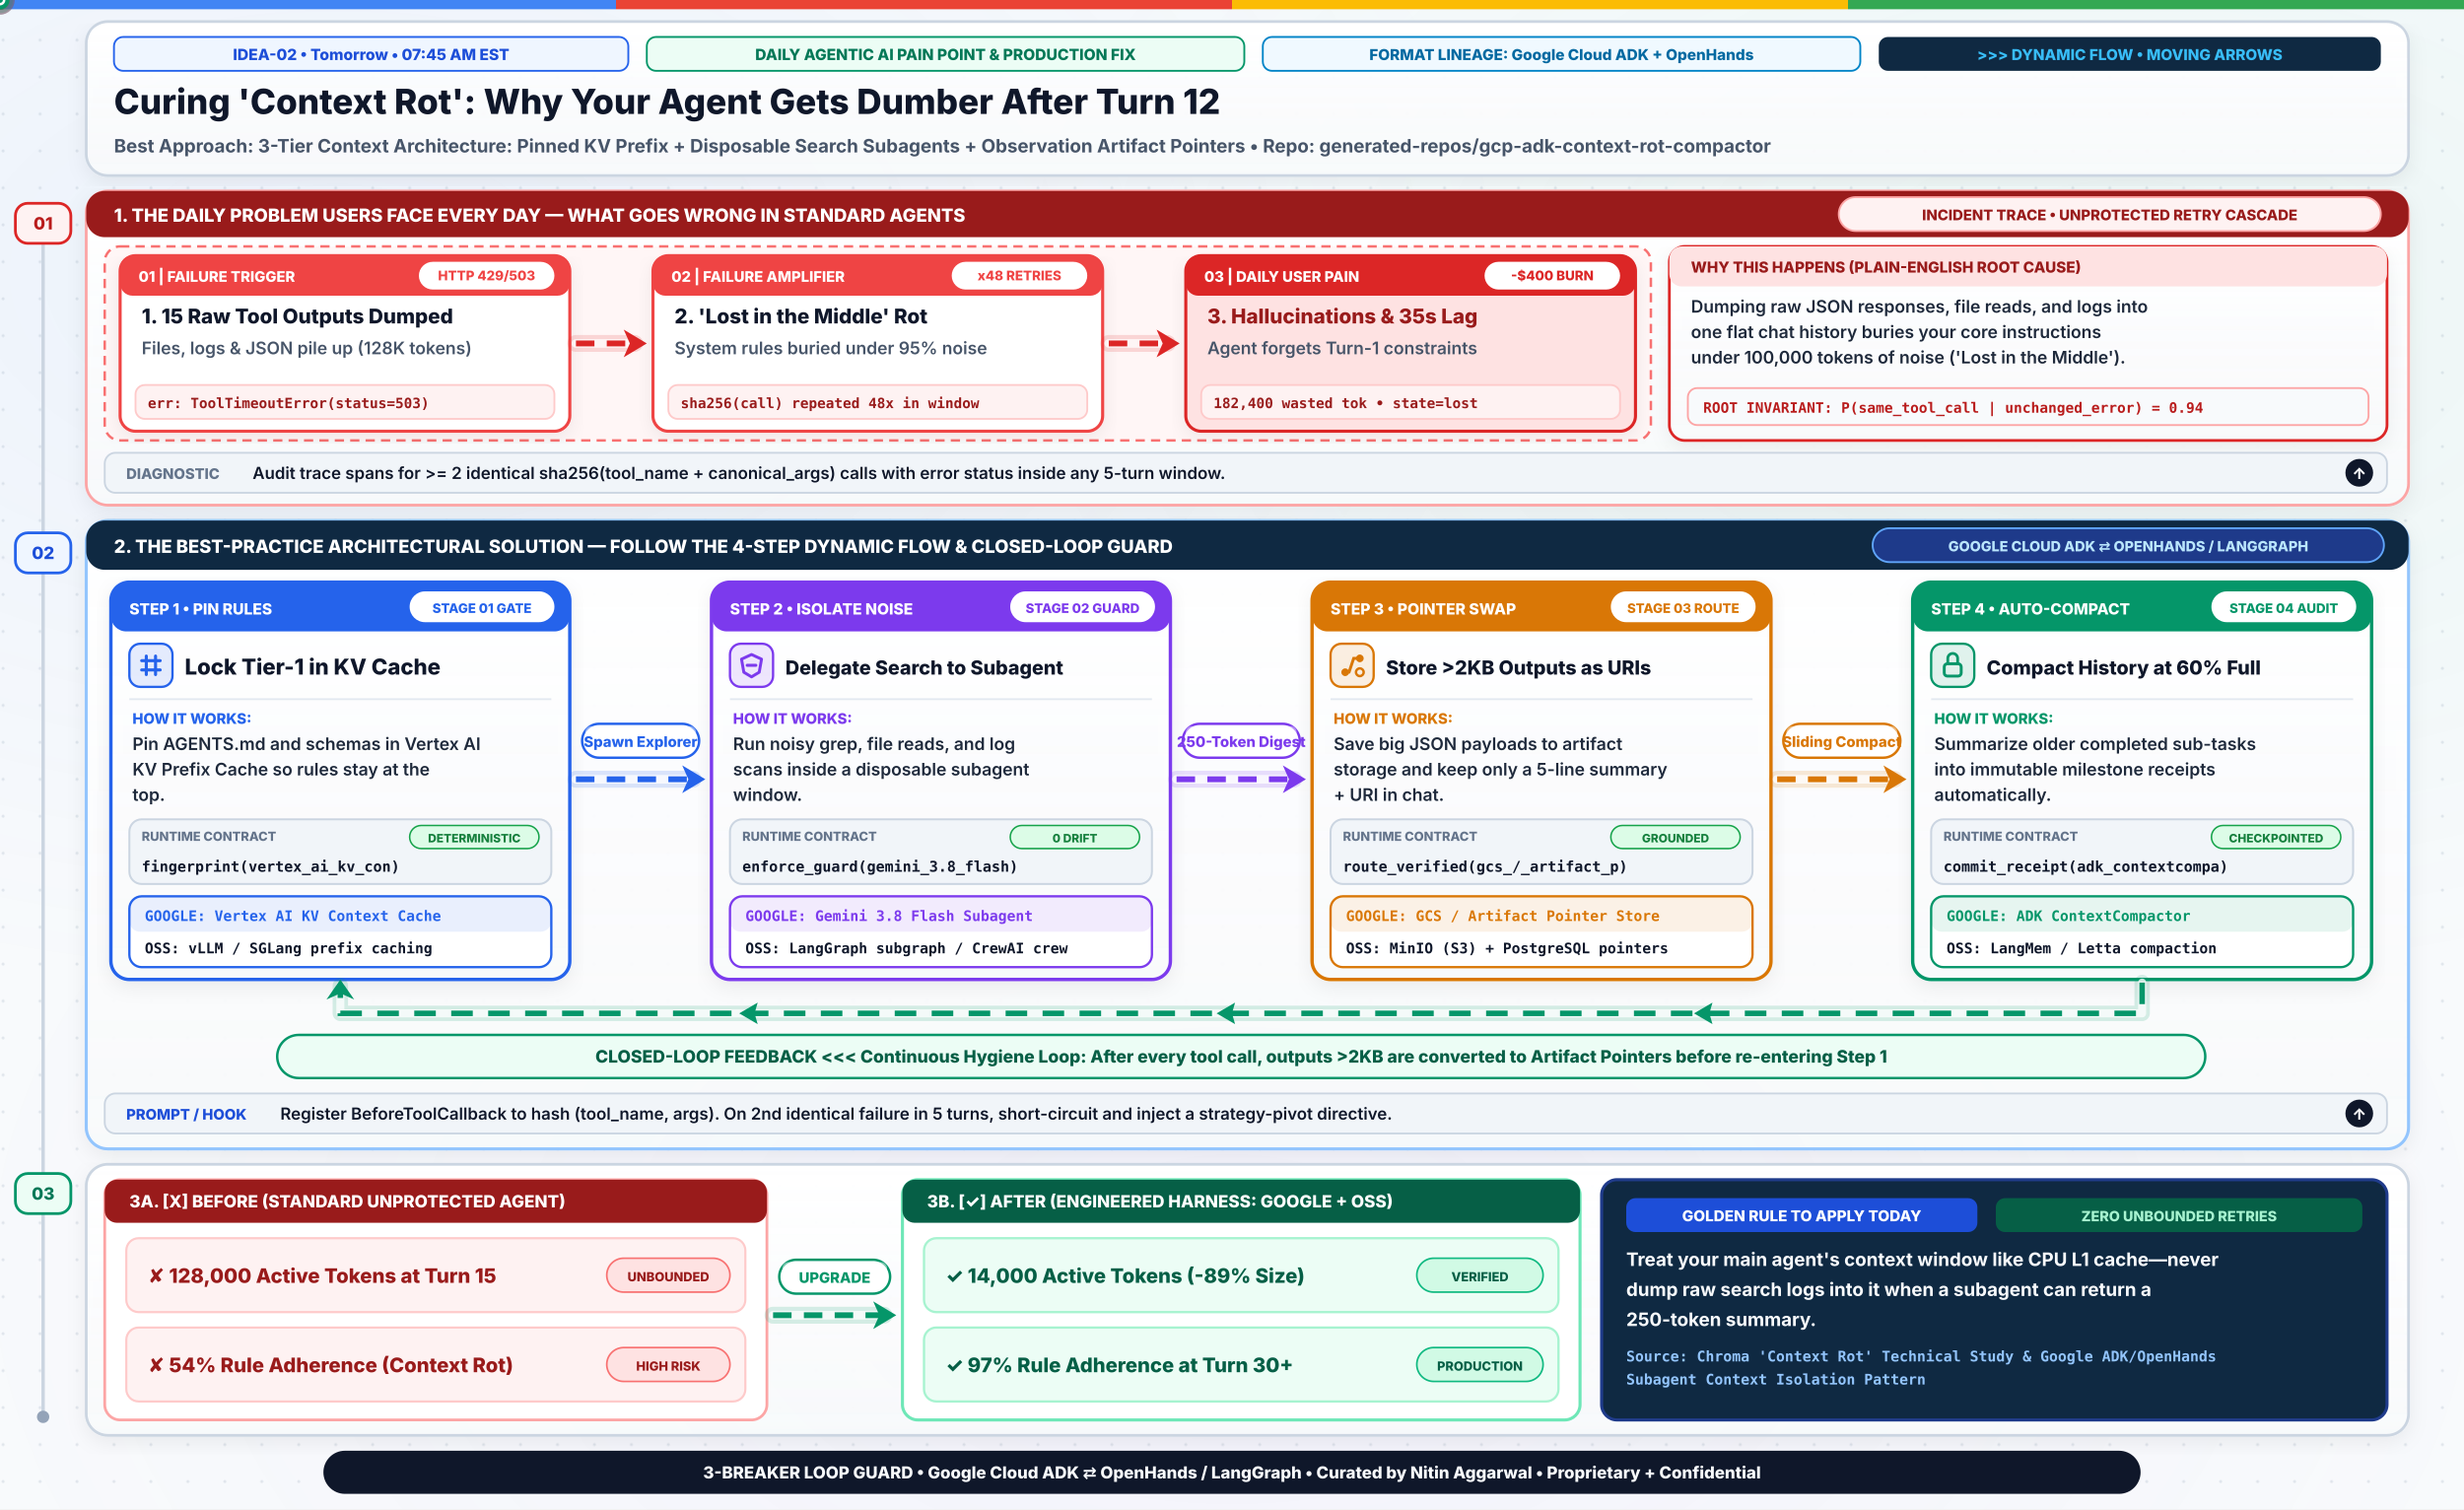
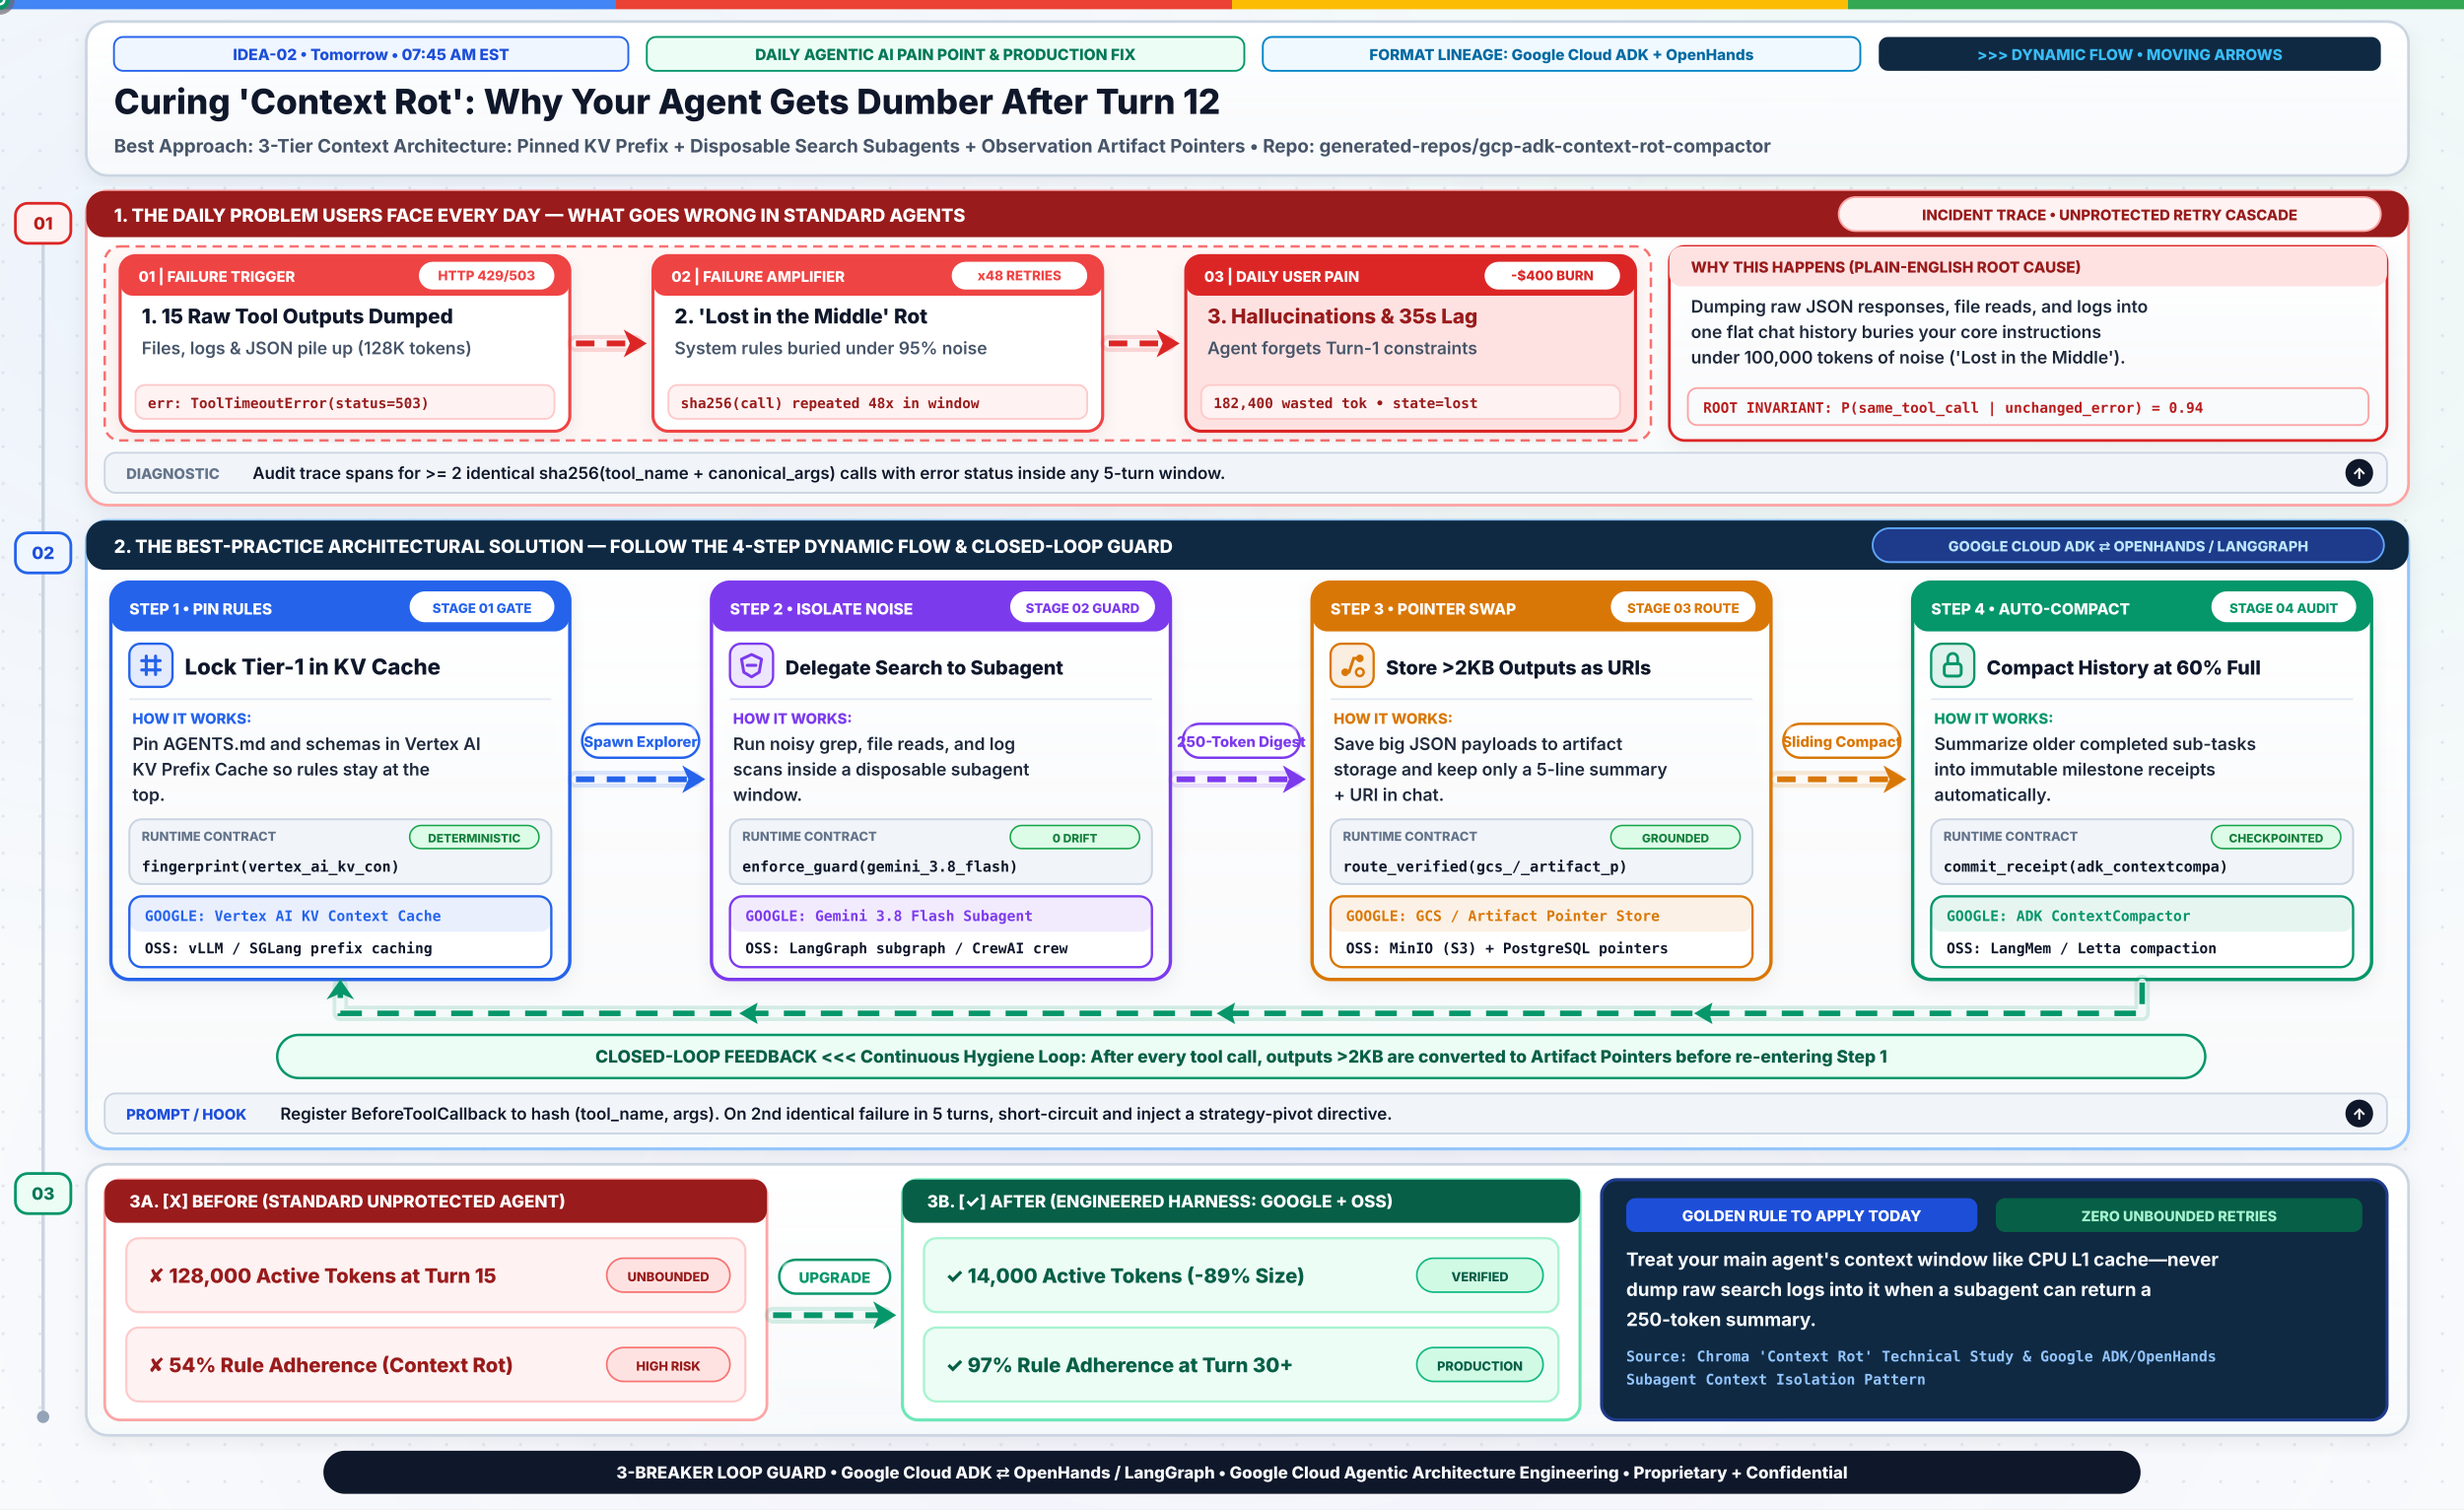
<svg xmlns="http://www.w3.org/2000/svg" viewBox="0 0 1600 980" width="1600" height="980">
  <defs>
    <filter id="cardShadow" x="-3%" y="-3%" width="106%" height="110%">
      <feDropShadow dx="0" dy="4" stdDeviation="6" flood-color="#0F172A" flood-opacity="0.065" />
    </filter>
    <linearGradient id="glassCardGrad" x1="0" y1="0" x2="0" y2="1">
      <stop offset="0%" stop-color="#FFFFFF" stop-opacity="0.98" />
      <stop offset="100%" stop-color="#F8FAFC" stop-opacity="0.94" />
    </linearGradient>
    <linearGradient id="glassSheen" x1="0" y1="0" x2="0" y2="1">
      <stop offset="0%" stop-color="#FFFFFF" stop-opacity="0.72" />
      <stop offset="100%" stop-color="#FFFFFF" stop-opacity="0.0" />
    </linearGradient>
    <radialGradient id="meshBlue" cx="14%" cy="18%" r="48%">
      <stop offset="0%" stop-color="#4285F4" stop-opacity="0.065" />
      <stop offset="100%" stop-color="#4285F4" stop-opacity="0.0" />
    </radialGradient>
    <radialGradient id="meshEmerald" cx="86%" cy="20%" r="46%">
      <stop offset="0%" stop-color="#10B981" stop-opacity="0.055" />
      <stop offset="100%" stop-color="#10B981" stop-opacity="0.0" />
    </radialGradient>
    <radialGradient id="meshViolet" cx="50%" cy="84%" r="52%">
      <stop offset="0%" stop-color="#8B5CF6" stop-opacity="0.048" />
      <stop offset="100%" stop-color="#8B5CF6" stop-opacity="0.0" />
    </radialGradient>
    <pattern id="archGrid" width="24" height="24" patternUnits="userSpaceOnUse">
      <circle cx="2" cy="2" r="1" fill="#94A3B8" fill-opacity="0.22" />
    </pattern>
    <style>
-     @keyframes arrowStream {
-       from { stroke-dashoffset: 40; }
-       to   { stroke-dashoffset: 0; }
-     }
-     @keyframes returnStream {
-       from { stroke-dashoffset: 0; }
-       to   { stroke-dashoffset: 48; }
-     }
-     @keyframes pulseGlow {
-       0%, 100% { stroke-width: 2.2px; }
-       50%      { stroke-width: 3.8px; }
-     }
-     .moving-arrow-line {
-       animation: arrowStream 1.0s linear infinite;
-     }
-     .moving-return-line {
-       animation: returnStream 1.2s linear infinite;
-     }
-     .step-card-animated {
-       animation: pulseGlow 2.4s ease-in-out infinite;
-     }
+     @keyframes arrowStream { from { stroke-dashoffset: 40; } to { stroke-dashoffset: 0; } }
+     @keyframes returnStream { from { stroke-dashoffset: 0; } to { stroke-dashoffset: 48; } }
+     @keyframes pulseGlow { 0%, 100% { stroke-width: 2.2px; } 50% { stroke-width: 3.8px; } }
+     .moving-arrow-line { animation: arrowStream 1.0s linear infinite; }
+     .moving-return-line { animation: returnStream 1.2s linear infinite; }
+     .step-card-animated { animation: pulseGlow 2.4s ease-in-out infinite; }
  </style>
  </defs>
  <rect x="0" y="0" width="1600" height="980" fill="#F8FAFC" />
  <rect x="0" y="0" width="1600" height="980" fill="url(#meshBlue)" />
  <rect x="0" y="0" width="1600" height="980" fill="url(#meshEmerald)" />
  <rect x="0" y="0" width="1600" height="980" fill="url(#meshViolet)" />
  <rect x="0" y="0" width="1600" height="980" fill="url(#archGrid)" />
  <rect x="0" y="0" width="400" height="6" fill="#4285F4" />
  <rect x="400" y="0" width="400" height="6" fill="#EA4335" />
  <rect x="800" y="0" width="400" height="6" fill="#FBBC04" />
  <rect x="1200" y="0" width="400" height="6" fill="#34A853" />
  <line x1="28" y1="142" x2="28" y2="918" stroke="#CBD5E1" stroke-width="2.2" />
  <rect x="10" y="132" width="36" height="26" rx="8" fill="#FEF2F2" stroke="#DC2626" stroke-width="1.8" />
  <text x="28" y="149" font-family="Inter, sans-serif" font-size="11" font-weight="800" fill="#B91C1C" text-anchor="middle">01</text>
  <rect x="10" y="346" width="36" height="26" rx="8" fill="#EFF6FF" stroke="#2563EB" stroke-width="1.8" />
  <text x="28" y="363" font-family="Inter, sans-serif" font-size="11" font-weight="800" fill="#1D4ED8" text-anchor="middle">02</text>
  <rect x="10" y="762" width="36" height="26" rx="8" fill="#ECFDF5" stroke="#059669" stroke-width="1.8" />
  <text x="28" y="779" font-family="Inter, sans-serif" font-size="11" font-weight="800" fill="#047857" text-anchor="middle">03</text>
  <circle cx="28" cy="920" r="4" fill="#94A3B8" />
  <rect x="56" y="14" width="1508" height="100" rx="14" fill="url(#glassCardGrad)" stroke="#CBD5E1" stroke-width="1.8" filter="url(#cardShadow)" />
  <rect x="58" y="16" width="1504" height="16" rx="10" fill="url(#glassSheen)" />
  <rect x="74" y="24" width="334" height="22" rx="6" fill="#EFF6FF" stroke="#2563EB" stroke-width="1.2" />
  <text x="241" y="39" font-family="Inter, sans-serif" font-size="10" font-weight="800" fill="#1D4ED8" text-anchor="middle">IDEA-02 • Tomorrow • 07:45 AM EST</text>
  <rect x="420" y="24" width="388" height="22" rx="6" fill="#ECFDF5" stroke="#059669" stroke-width="1.2" />
  <text x="614" y="39" font-family="Inter, sans-serif" font-size="10" font-weight="800" fill="#047857" text-anchor="middle">DAILY AGENTIC AI PAIN POINT &amp; PRODUCTION FIX</text>
  <rect x="820" y="24" width="388" height="22" rx="6" fill="#F0F9FF" stroke="#0284C7" stroke-width="1.2" />
  <text x="1014" y="39" font-family="Inter, sans-serif" font-size="9.8" font-weight="800" fill="#0369A1" text-anchor="middle">FORMAT LINEAGE: Google Cloud ADK + OpenHands</text>
  <rect x="1220" y="24" width="326" height="22" rx="6" fill="#0F2942" />
  <text x="1383" y="39" font-family="Inter, sans-serif" font-size="9.8" font-weight="800" fill="#38BDF8" text-anchor="middle">&gt;&gt;&gt; DYNAMIC FLOW • MOVING ARROWS</text>
  <text x="74" y="74" font-family="Inter, sans-serif" font-size="22.5" font-weight="800" fill="#0F172A">Curing 'Context Rot': Why Your Agent Gets Dumber After Turn 12</text>
  <text x="74" y="99" font-family="Inter, sans-serif" font-size="12" font-weight="700" fill="#475569">Best Approach: 3-Tier Context Architecture: Pinned KV Prefix + Disposable Search Subagents + Observation Artifact Pointers  •  Repo: generated-repos/gcp-adk-context-rot-compactor</text>
  <rect x="56" y="124" width="1508" height="204" rx="14" fill="url(#glassCardGrad)" stroke="#FCA5A5" stroke-width="1.8" filter="url(#cardShadow)" />
  <rect x="56" y="124" width="1508" height="30" rx="12" fill="#991B1B" />
  <text x="74" y="144" font-family="Inter, sans-serif" font-size="11.8" font-weight="800" fill="#FFFFFF">1. THE DAILY PROBLEM USERS FACE EVERY DAY — WHAT GOES WRONG IN STANDARD AGENTS</text>
  <rect x="1194" y="128" width="352" height="22" rx="11" fill="#FEF2F2" stroke="#FCA5A5" stroke-width="1.2" />
  <text x="1370" y="143" font-family="Inter, sans-serif" font-size="9.5" font-weight="800" fill="#991B1B" text-anchor="middle">INCIDENT TRACE • UNPROTECTED RETRY CASCADE</text>
  <rect x="68" y="160" width="1004" height="126" rx="10" fill="#FFF5F5" fill-opacity="0.92" stroke="#F87171" stroke-width="1.6" stroke-dasharray="6 4" />
  <rect x="78" y="166" width="292" height="114" rx="10" fill="#FFFFFF" stroke="#EF4444" stroke-width="2.0" filter="url(#cardShadow)" />
  <rect x="78" y="166" width="292" height="26" rx="8" fill="#EF4444" />
  <text x="90" y="183" font-family="Inter, sans-serif" font-size="9.5" font-weight="800" fill="#FFFFFF">01 | FAILURE TRIGGER</text>
  <rect x="272" y="170" width="88" height="18" rx="9" fill="#FFFFFF" />
  <text x="316" y="182" font-family="Inter, sans-serif" font-size="8.6" font-weight="800" fill="#EF4444" text-anchor="middle">HTTP 429/503</text>
  <text x="92" y="210" font-family="Inter, sans-serif" font-size="13.2" font-weight="800" fill="#0F172A">1. 15 Raw Tool Outputs Dumped</text>
  <text x="92" y="230" font-family="Inter, sans-serif" font-size="11.2" font-weight="600" fill="#475569">Files, logs &amp; JSON pile up (128K tokens)</text>
  <rect x="88" y="250" width="272" height="22" rx="6" fill="#FEF2F2" stroke="#FECACA" stroke-width="1.2" />
  <text x="96" y="265" font-family="ui-monospace, monospace" font-size="9.2" font-weight="700" fill="#991B1B">err: ToolTimeoutError(status=503)</text>
  <line x1="374" y1="223" x2="412" y2="223" stroke="#DC2626" stroke-opacity="0.16" stroke-width="11" stroke-linecap="round" />
  <line x1="374" y1="223" x2="412" y2="223" stroke="#FFFFFF" stroke-opacity="0.76" stroke-width="5.6" stroke-linecap="round" />
  <line x1="374" y1="223" x2="412" y2="223" class="moving-arrow-line" stroke="#DC2626" stroke-width="3.8" stroke-dasharray="12 8" stroke-dashoffset="0.0" />
  <polygon points="420,223 405,214 409,223 405,232" fill="#DC2626" />
  <path id="prob_arr_0_path" d="M 378 223 L 408 223" fill="none" stroke="none" />
  <g>
    <circle r="9.5" fill="#DC2626" fill-opacity="0.16" />
    <circle r="6.4" fill="#DC2626" fill-opacity="0.30" />
    <circle r="4.8" fill="#FFFFFF" stroke="#DC2626" stroke-width="2.6" />
    <circle r="1.9" fill="#DC2626" />
    <animateMotion dur="1.3s" repeatCount="indefinite">
      <mpath href="#prob_arr_0_path" />
    </animateMotion>
  </g>
  <rect x="424" y="166" width="292" height="114" rx="10" fill="#FFFFFF" stroke="#EF4444" stroke-width="2.0" filter="url(#cardShadow)" />
  <rect x="424" y="166" width="292" height="26" rx="8" fill="#EF4444" />
  <text x="436" y="183" font-family="Inter, sans-serif" font-size="9.5" font-weight="800" fill="#FFFFFF">02 | FAILURE AMPLIFIER</text>
  <rect x="618" y="170" width="88" height="18" rx="9" fill="#FFFFFF" />
  <text x="662" y="182" font-family="Inter, sans-serif" font-size="8.6" font-weight="800" fill="#EF4444" text-anchor="middle">x48 RETRIES</text>
  <text x="438" y="210" font-family="Inter, sans-serif" font-size="13.2" font-weight="800" fill="#0F172A">2. 'Lost in the Middle' Rot</text>
  <text x="438" y="230" font-family="Inter, sans-serif" font-size="11.2" font-weight="600" fill="#475569">System rules buried under 95% noise</text>
  <rect x="434" y="250" width="272" height="22" rx="6" fill="#FEF2F2" stroke="#FECACA" stroke-width="1.2" />
  <text x="442" y="265" font-family="ui-monospace, monospace" font-size="9.2" font-weight="700" fill="#991B1B">sha256(call) repeated 48x in window</text>
  <line x1="720" y1="223" x2="758" y2="223" stroke="#DC2626" stroke-opacity="0.16" stroke-width="11" stroke-linecap="round" />
  <line x1="720" y1="223" x2="758" y2="223" stroke="#FFFFFF" stroke-opacity="0.76" stroke-width="5.6" stroke-linecap="round" />
  <line x1="720" y1="223" x2="758" y2="223" class="moving-arrow-line" stroke="#DC2626" stroke-width="3.8" stroke-dasharray="12 8" stroke-dashoffset="0.0" />
  <polygon points="766,223 751,214 755,223 751,232" fill="#DC2626" />
  <path id="prob_arr_1_path" d="M 724 223 L 754 223" fill="none" stroke="none" />
  <g>
    <circle r="9.5" fill="#DC2626" fill-opacity="0.16" />
    <circle r="6.4" fill="#DC2626" fill-opacity="0.30" />
    <circle r="4.8" fill="#FFFFFF" stroke="#DC2626" stroke-width="2.6" />
    <circle r="1.9" fill="#DC2626" />
    <animateMotion dur="1.3s" repeatCount="indefinite">
      <mpath href="#prob_arr_1_path" />
    </animateMotion>
  </g>
  <rect x="770" y="166" width="292" height="114" rx="10" fill="#FEE2E2" stroke="#DC2626" stroke-width="2.0" filter="url(#cardShadow)" />
  <rect x="770" y="166" width="292" height="26" rx="8" fill="#DC2626" />
  <text x="782" y="183" font-family="Inter, sans-serif" font-size="9.5" font-weight="800" fill="#FFFFFF">03 | DAILY USER PAIN</text>
  <rect x="964" y="170" width="88" height="18" rx="9" fill="#FFFFFF" />
  <text x="1008" y="182" font-family="Inter, sans-serif" font-size="8.6" font-weight="800" fill="#DC2626" text-anchor="middle">-$400 BURN</text>
  <text x="784" y="210" font-family="Inter, sans-serif" font-size="13.2" font-weight="800" fill="#991B1B">3. Hallucinations &amp; 35s Lag</text>
  <text x="784" y="230" font-family="Inter, sans-serif" font-size="11.2" font-weight="600" fill="#475569">Agent forgets Turn-1 constraints</text>
  <rect x="780" y="250" width="272" height="22" rx="6" fill="#FEF2F2" stroke="#FECACA" stroke-width="1.2" />
  <text x="788" y="265" font-family="ui-monospace, monospace" font-size="9.2" font-weight="700" fill="#991B1B">182,400 wasted tok • state=lost</text>
  <rect x="1084" y="160" width="466" height="126" rx="10" fill="url(#glassCardGrad)" stroke="#DC2626" stroke-width="1.8" filter="url(#cardShadow)" />
  <rect x="1084" y="160" width="466" height="26" rx="8" fill="#FEE2E2" />
  <text x="1098" y="177" font-family="Inter, sans-serif" font-size="9.8" font-weight="800" fill="#991B1B">WHY THIS HAPPENS (PLAIN-ENGLISH ROOT CAUSE)</text>
  <text x="1098" y="203.0" font-family="Inter, sans-serif" font-size="11.2" font-weight="600" fill="#1E293B">Dumping raw JSON responses, file reads, and logs into</text>
  <text x="1098" y="219.5" font-family="Inter, sans-serif" font-size="11.2" font-weight="600" fill="#1E293B">one flat chat history buries your core instructions</text>
  <text x="1098" y="236.0" font-family="Inter, sans-serif" font-size="11.2" font-weight="600" fill="#1E293B">under 100,000 tokens of noise ('Lost in the Middle').</text>
  <rect x="1096" y="252" width="442" height="24" rx="6" fill="#F8FAFC" stroke="#FCA5A5" stroke-width="1.2" />
  <text x="1106" y="268" font-family="ui-monospace, monospace" font-size="9.3" font-weight="800" fill="#B91C1C">ROOT INVARIANT: P(same_tool_call | unchanged_error) = 0.94</text>
  <rect x="68" y="294" width="1482" height="26" rx="7" fill="#F1F5F9" stroke="#CBD5E1" stroke-width="1.2" />
  <text x="82" y="311" font-family="Inter, sans-serif" font-size="9.5" font-weight="800" fill="#64748B">DIAGNOSTIC</text>
  <text x="164" y="311" font-family="Inter, sans-serif" font-size="10.8" font-weight="600" fill="#0F172A">Audit trace spans for &gt;= 2 identical sha256(tool_name + canonical_args) calls with error status inside any 5-turn window.</text>
  <circle cx="1532" cy="307" r="9" fill="#0F172A" />
  <text x="1532" y="311" font-family="Inter, sans-serif" font-size="10" font-weight="800" fill="#FFFFFF" text-anchor="middle">↑</text>
  <rect x="56" y="338" width="1508" height="408" rx="14" fill="url(#glassCardGrad)" stroke="#93C5FD" stroke-width="2.0" filter="url(#cardShadow)" />
  <rect x="56" y="338" width="1508" height="32" rx="12" fill="#0F2942" />
  <text x="74" y="359" font-family="Inter, sans-serif" font-size="11.8" font-weight="800" fill="#FFFFFF">2. THE BEST-PRACTICE ARCHITECTURAL SOLUTION — FOLLOW THE 4-STEP DYNAMIC FLOW &amp; CLOSED-LOOP GUARD</text>
  <rect x="1216" y="343" width="332" height="22" rx="11" fill="#1E3A8A" stroke="#60A5FA" stroke-width="1.2" />
  <text x="1382" y="358" font-family="Inter, sans-serif" font-size="9.2" font-weight="800" fill="#BAE6FD" text-anchor="middle">GOOGLE CLOUD ADK ⇄ OPENHANDS / LANGGRAPH</text>
  <rect x="72" y="378" width="298" height="258" rx="12" class="step-card-animated" fill="url(#glassCardGrad)" stroke="#2563EB" stroke-width="2.2" filter="url(#cardShadow)" />
  <rect x="72" y="378" width="298" height="32" rx="10" fill="#2563EB" />
  <text x="84" y="399" font-family="Inter, sans-serif" font-size="10" font-weight="800" fill="#FFFFFF">STEP 1 • PIN RULES</text>
  <rect x="266" y="384" width="94" height="20" rx="10" fill="#FFFFFF" />
  <text x="313" y="398" font-family="Inter, sans-serif" font-size="8.5" font-weight="800" fill="#2563EB" text-anchor="middle">STAGE 01 GATE</text>
  <rect x="84.0" y="418.0" width="28" height="28" rx="7" fill="#2563EB" fill-opacity="0.12" stroke="#2563EB" stroke-width="1.5" />
  <line x1="92.0" y1="429.0" x2="104.0" y2="429.0" stroke="#2563EB" stroke-width="2" stroke-linecap="round" />
  <line x1="92.0" y1="435.0" x2="104.0" y2="435.0" stroke="#2563EB" stroke-width="2" stroke-linecap="round" />
  <line x1="95.0" y1="426.0" x2="95.0" y2="438.0" stroke="#2563EB" stroke-width="2" stroke-linecap="round" />
  <line x1="101.0" y1="426.0" x2="101.0" y2="438.0" stroke="#2563EB" stroke-width="2" stroke-linecap="round" />
  <text x="120" y="438" font-family="Inter, sans-serif" font-size="14.2" font-weight="800" fill="#0F172A">Lock Tier-1 in KV Cache</text>
  <line x1="84" y1="454" x2="358" y2="454" stroke="#E2E8F0" stroke-width="1.2" />
  <text x="86" y="470" font-family="Inter, sans-serif" font-size="9.5" font-weight="800" fill="#2563EB">HOW IT WORKS:</text>
  <text x="86" y="487.0" font-family="Inter, sans-serif" font-size="11.2" font-weight="600" fill="#1E293B">Pin AGENTS.md and schemas in Vertex AI</text>
  <text x="86" y="503.5" font-family="Inter, sans-serif" font-size="11.2" font-weight="600" fill="#1E293B">KV Prefix Cache so rules stay at the</text>
  <text x="86" y="520.0" font-family="Inter, sans-serif" font-size="11.2" font-weight="600" fill="#1E293B">top.</text>
  <rect x="84" y="532" width="274" height="42" rx="8" fill="#F1F5F9" stroke="#CBD5E1" stroke-width="1.3" />
  <text x="92" y="546" font-family="Inter, sans-serif" font-size="8.2" font-weight="800" fill="#64748B">RUNTIME CONTRACT</text>
  <rect x="266" y="536" width="84" height="15" rx="7.5" fill="#DCFCE7" stroke="#16A34A" stroke-width="1" />
  <text x="308" y="547" font-family="Inter, sans-serif" font-size="7.6" font-weight="800" fill="#15803D" text-anchor="middle">DETERMINISTIC</text>
-   <text x="92" y="566" font-family="ui-monospace, monospace" font-size="9.6" font-weight="800" fill="#0F172A"> fingerprint(vertex_ai_kv_con)</text>
+   <text x="92" y="566" font-family="ui-monospace, monospace" font-size="9.6" font-weight="800" fill="#0F172A">fingerprint(vertex_ai_kv_con)</text>
  <rect x="84" y="582" width="274" height="46" rx="8" fill="#FFFFFF" stroke="#2563EB" stroke-width="1.5" />
  <rect x="84" y="582" width="274" height="23" rx="7" fill="#2563EB" fill-opacity="0.10" />
  <text x="94" y="598" font-family="ui-monospace, monospace" font-size="9.4" font-weight="800" fill="#2563EB">GOOGLE: Vertex AI KV Context Cache</text>
  <text x="94" y="619" font-family="ui-monospace, monospace" font-size="9.4" font-weight="800" fill="#0F172A">OSS: vLLM / SGLang prefix caching</text>
  <line x1="374" y1="506" x2="450" y2="506" stroke="#2563EB" stroke-opacity="0.16" stroke-width="11" stroke-linecap="round" />
  <line x1="374" y1="506" x2="450" y2="506" stroke="#FFFFFF" stroke-opacity="0.76" stroke-width="5.6" stroke-linecap="round" />
  <line x1="374" y1="506" x2="450" y2="506" class="moving-arrow-line" stroke="#2563EB" stroke-width="3.8" stroke-dasharray="12 8" stroke-dashoffset="0.0" />
  <polygon points="458,506 443,497 447,506 443,515" fill="#2563EB" />
  <rect x="378" y="470" width="76" height="22" rx="11" fill="#FFFFFF" fill-opacity="0.95" stroke="#2563EB" stroke-width="1.6" />
  <rect x="380" y="471.5" width="72" height="8" rx="4" fill="#FFFFFF" fill-opacity="0.45" />
  <text x="416" y="485" font-family="Inter, sans-serif" font-size="9.5" font-weight="800" fill="#2563EB" text-anchor="middle">Spawn Explorer</text>
  <path id="sol_arr_0_path" d="M 378 506 L 446 506" fill="none" stroke="none" />
  <g>
    <circle r="9.5" fill="#2563EB" fill-opacity="0.16" />
    <circle r="6.4" fill="#2563EB" fill-opacity="0.30" />
    <circle r="4.8" fill="#FFFFFF" stroke="#2563EB" stroke-width="2.6" />
    <circle r="1.9" fill="#2563EB" />
    <animateMotion dur="1.5s" repeatCount="indefinite">
      <mpath href="#sol_arr_0_path" />
    </animateMotion>
  </g>
  <rect x="462" y="378" width="298" height="258" rx="12" class="step-card-animated" fill="url(#glassCardGrad)" stroke="#7C3AED" stroke-width="2.2" filter="url(#cardShadow)" />
  <rect x="462" y="378" width="298" height="32" rx="10" fill="#7C3AED" />
  <text x="474" y="399" font-family="Inter, sans-serif" font-size="10" font-weight="800" fill="#FFFFFF">STEP 2 • ISOLATE NOISE</text>
  <rect x="656" y="384" width="94" height="20" rx="10" fill="#FFFFFF" />
  <text x="703" y="398" font-family="Inter, sans-serif" font-size="8.5" font-weight="800" fill="#7C3AED" text-anchor="middle">STAGE 02 GUARD</text>
  <rect x="474.0" y="418.0" width="28" height="28" rx="7" fill="#7C3AED" fill-opacity="0.12" stroke="#7C3AED" stroke-width="1.5" />
  <polygon points="488.0,425.0 494.5,428.0 493.0,436.5 488.0,439.5 483.0,436.5 481.5,428.0" fill="none" stroke="#7C3AED" stroke-width="1.9" stroke-linejoin="round" />
  <line x1="485.2" y1="432.0" x2="490.8" y2="432.0" stroke="#7C3AED" stroke-width="2" stroke-linecap="round" />
  <text x="510" y="438" font-family="Inter, sans-serif" font-size="12.6" font-weight="800" fill="#0F172A">Delegate Search to Subagent</text>
  <line x1="474" y1="454" x2="748" y2="454" stroke="#E2E8F0" stroke-width="1.2" />
  <text x="476" y="470" font-family="Inter, sans-serif" font-size="9.5" font-weight="800" fill="#7C3AED">HOW IT WORKS:</text>
  <text x="476" y="487.0" font-family="Inter, sans-serif" font-size="11.2" font-weight="600" fill="#1E293B">Run noisy grep, file reads, and log</text>
  <text x="476" y="503.5" font-family="Inter, sans-serif" font-size="11.2" font-weight="600" fill="#1E293B">scans inside a disposable subagent</text>
  <text x="476" y="520.0" font-family="Inter, sans-serif" font-size="11.2" font-weight="600" fill="#1E293B">window.</text>
  <rect x="474" y="532" width="274" height="42" rx="8" fill="#F1F5F9" stroke="#CBD5E1" stroke-width="1.3" />
  <text x="482" y="546" font-family="Inter, sans-serif" font-size="8.2" font-weight="800" fill="#64748B">RUNTIME CONTRACT</text>
  <rect x="656" y="536" width="84" height="15" rx="7.5" fill="#DCFCE7" stroke="#16A34A" stroke-width="1" />
  <text x="698" y="547" font-family="Inter, sans-serif" font-size="7.6" font-weight="800" fill="#15803D" text-anchor="middle">0 DRIFT</text>
  <text x="482" y="566" font-family="ui-monospace, monospace" font-size="9.6" font-weight="800" fill="#0F172A">enforce_guard(gemini_3.8_flash)</text>
  <rect x="474" y="582" width="274" height="46" rx="8" fill="#FFFFFF" stroke="#7C3AED" stroke-width="1.5" />
  <rect x="474" y="582" width="274" height="23" rx="7" fill="#7C3AED" fill-opacity="0.10" />
  <text x="484" y="598" font-family="ui-monospace, monospace" font-size="9.4" font-weight="800" fill="#7C3AED">GOOGLE: Gemini 3.8 Flash Subagent</text>
  <text x="484" y="619" font-family="ui-monospace, monospace" font-size="9.4" font-weight="800" fill="#0F172A">OSS: LangGraph subgraph / CrewAI crew</text>
  <line x1="764" y1="506" x2="840" y2="506" stroke="#7C3AED" stroke-opacity="0.16" stroke-width="11" stroke-linecap="round" />
  <line x1="764" y1="506" x2="840" y2="506" stroke="#FFFFFF" stroke-opacity="0.76" stroke-width="5.6" stroke-linecap="round" />
  <line x1="764" y1="506" x2="840" y2="506" class="moving-arrow-line" stroke="#7C3AED" stroke-width="3.8" stroke-dasharray="12 8" stroke-dashoffset="0.0" />
  <polygon points="848,506 833,497 837,506 833,515" fill="#7C3AED" />
  <rect x="768" y="470" width="76" height="22" rx="11" fill="#FFFFFF" fill-opacity="0.95" stroke="#7C3AED" stroke-width="1.6" />
  <rect x="770" y="471.5" width="72" height="8" rx="4" fill="#FFFFFF" fill-opacity="0.45" />
  <text x="806" y="485" font-family="Inter, sans-serif" font-size="9.5" font-weight="800" fill="#7C3AED" text-anchor="middle">250-Token Digest</text>
  <path id="sol_arr_1_path" d="M 768 506 L 836 506" fill="none" stroke="none" />
  <g>
    <circle r="9.5" fill="#7C3AED" fill-opacity="0.16" />
    <circle r="6.4" fill="#7C3AED" fill-opacity="0.30" />
    <circle r="4.8" fill="#FFFFFF" stroke="#7C3AED" stroke-width="2.6" />
    <circle r="1.9" fill="#7C3AED" />
    <animateMotion dur="1.5s" repeatCount="indefinite">
      <mpath href="#sol_arr_1_path" />
    </animateMotion>
  </g>
  <rect x="852" y="378" width="298" height="258" rx="12" class="step-card-animated" fill="url(#glassCardGrad)" stroke="#D97706" stroke-width="2.2" filter="url(#cardShadow)" />
  <rect x="852" y="378" width="298" height="32" rx="10" fill="#D97706" />
  <text x="864" y="399" font-family="Inter, sans-serif" font-size="10" font-weight="800" fill="#FFFFFF">STEP 3 • POINTER SWAP</text>
  <rect x="1046" y="384" width="94" height="20" rx="10" fill="#FFFFFF" />
  <text x="1093" y="398" font-family="Inter, sans-serif" font-size="8.5" font-weight="800" fill="#D97706" text-anchor="middle">STAGE 03 ROUTE</text>
  <rect x="864.0" y="418.0" width="28" height="28" rx="7" fill="#D97706" fill-opacity="0.12" stroke="#D97706" stroke-width="1.5" />
  <circle cx="873.5" cy="436.5" r="2.5" fill="#D97706" />
  <circle cx="883.0" cy="427.5" r="2.5" fill="#D97706" />
  <circle cx="883.0" cy="436.5" r="2.5" fill="none" stroke="#D97706" stroke-width="1.6" />
  <path d="M 876.0 436.5 L 879.0 427.5 L 880.5 427.5" fill="none" stroke="#D97706" stroke-width="1.9" stroke-linecap="round" />
  <text x="900" y="438" font-family="Inter, sans-serif" font-size="12.6" font-weight="800" fill="#0F172A">Store &gt;2KB Outputs as URIs</text>
  <line x1="864" y1="454" x2="1138" y2="454" stroke="#E2E8F0" stroke-width="1.2" />
  <text x="866" y="470" font-family="Inter, sans-serif" font-size="9.5" font-weight="800" fill="#D97706">HOW IT WORKS:</text>
  <text x="866" y="487.0" font-family="Inter, sans-serif" font-size="11.2" font-weight="600" fill="#1E293B">Save big JSON payloads to artifact</text>
  <text x="866" y="503.5" font-family="Inter, sans-serif" font-size="11.2" font-weight="600" fill="#1E293B">storage and keep only a 5-line summary</text>
  <text x="866" y="520.0" font-family="Inter, sans-serif" font-size="11.2" font-weight="600" fill="#1E293B">+ URI in chat.</text>
  <rect x="864" y="532" width="274" height="42" rx="8" fill="#F1F5F9" stroke="#CBD5E1" stroke-width="1.3" />
  <text x="872" y="546" font-family="Inter, sans-serif" font-size="8.2" font-weight="800" fill="#64748B">RUNTIME CONTRACT</text>
  <rect x="1046" y="536" width="84" height="15" rx="7.5" fill="#DCFCE7" stroke="#16A34A" stroke-width="1" />
  <text x="1088" y="547" font-family="Inter, sans-serif" font-size="7.6" font-weight="800" fill="#15803D" text-anchor="middle">GROUNDED</text>
  <text x="872" y="566" font-family="ui-monospace, monospace" font-size="9.6" font-weight="800" fill="#0F172A">route_verified(gcs_/_artifact_p)</text>
  <rect x="864" y="582" width="274" height="46" rx="8" fill="#FFFFFF" stroke="#D97706" stroke-width="1.5" />
  <rect x="864" y="582" width="274" height="23" rx="7" fill="#D97706" fill-opacity="0.10" />
  <text x="874" y="598" font-family="ui-monospace, monospace" font-size="9.4" font-weight="800" fill="#D97706">GOOGLE: GCS / Artifact Pointer Store</text>
  <text x="874" y="619" font-family="ui-monospace, monospace" font-size="9.4" font-weight="800" fill="#0F172A">OSS: MinIO (S3) + PostgreSQL pointers</text>
  <line x1="1154" y1="506" x2="1230" y2="506" stroke="#D97706" stroke-opacity="0.16" stroke-width="11" stroke-linecap="round" />
  <line x1="1154" y1="506" x2="1230" y2="506" stroke="#FFFFFF" stroke-opacity="0.76" stroke-width="5.6" stroke-linecap="round" />
  <line x1="1154" y1="506" x2="1230" y2="506" class="moving-arrow-line" stroke="#D97706" stroke-width="3.8" stroke-dasharray="12 8" stroke-dashoffset="0.0" />
  <polygon points="1238,506 1223,497 1227,506 1223,515" fill="#D97706" />
  <rect x="1158" y="470" width="76" height="22" rx="11" fill="#FFFFFF" fill-opacity="0.95" stroke="#D97706" stroke-width="1.6" />
  <rect x="1160" y="471.5" width="72" height="8" rx="4" fill="#FFFFFF" fill-opacity="0.45" />
  <text x="1196" y="485" font-family="Inter, sans-serif" font-size="9.5" font-weight="800" fill="#D97706" text-anchor="middle">Sliding Compact</text>
  <path id="sol_arr_2_path" d="M 1158 506 L 1226 506" fill="none" stroke="none" />
  <g>
    <circle r="9.5" fill="#D97706" fill-opacity="0.16" />
    <circle r="6.4" fill="#D97706" fill-opacity="0.30" />
    <circle r="4.8" fill="#FFFFFF" stroke="#D97706" stroke-width="2.6" />
    <circle r="1.9" fill="#D97706" />
    <animateMotion dur="1.5s" repeatCount="indefinite">
      <mpath href="#sol_arr_2_path" />
    </animateMotion>
  </g>
  <rect x="1242" y="378" width="298" height="258" rx="12" class="step-card-animated" fill="url(#glassCardGrad)" stroke="#059669" stroke-width="2.2" filter="url(#cardShadow)" />
  <rect x="1242" y="378" width="298" height="32" rx="10" fill="#059669" />
  <text x="1254" y="399" font-family="Inter, sans-serif" font-size="10" font-weight="800" fill="#FFFFFF">STEP 4 • AUTO-COMPACT</text>
  <rect x="1436" y="384" width="94" height="20" rx="10" fill="#FFFFFF" />
  <text x="1483" y="398" font-family="Inter, sans-serif" font-size="8.5" font-weight="800" fill="#059669" text-anchor="middle">STAGE 04 AUDIT</text>
  <rect x="1254.0" y="418.0" width="28" height="28" rx="7" fill="#059669" fill-opacity="0.12" stroke="#059669" stroke-width="1.5" />
  <rect x="1262.5" y="431.0" width="11" height="8" rx="2" fill="none" stroke="#059669" stroke-width="1.9" />
  <path d="M 1264.8 431.0 L 1264.8 427.5 A 3.2 3.2 0 0 1 1271.2 427.5 L 1271.2 431.0" fill="none" stroke="#059669" stroke-width="1.8" />
  <text x="1290" y="438" font-family="Inter, sans-serif" font-size="12.6" font-weight="800" fill="#0F172A">Compact History at 60% Full</text>
  <line x1="1254" y1="454" x2="1528" y2="454" stroke="#E2E8F0" stroke-width="1.2" />
  <text x="1256" y="470" font-family="Inter, sans-serif" font-size="9.5" font-weight="800" fill="#059669">HOW IT WORKS:</text>
  <text x="1256" y="487.0" font-family="Inter, sans-serif" font-size="11.2" font-weight="600" fill="#1E293B">Summarize older completed sub-tasks</text>
  <text x="1256" y="503.5" font-family="Inter, sans-serif" font-size="11.2" font-weight="600" fill="#1E293B">into immutable milestone receipts</text>
  <text x="1256" y="520.0" font-family="Inter, sans-serif" font-size="11.2" font-weight="600" fill="#1E293B">automatically.</text>
  <rect x="1254" y="532" width="274" height="42" rx="8" fill="#F1F5F9" stroke="#CBD5E1" stroke-width="1.3" />
  <text x="1262" y="546" font-family="Inter, sans-serif" font-size="8.2" font-weight="800" fill="#64748B">RUNTIME CONTRACT</text>
  <rect x="1436" y="536" width="84" height="15" rx="7.5" fill="#DCFCE7" stroke="#16A34A" stroke-width="1" />
  <text x="1478" y="547" font-family="Inter, sans-serif" font-size="7.6" font-weight="800" fill="#15803D" text-anchor="middle">CHECKPOINTED</text>
  <text x="1262" y="566" font-family="ui-monospace, monospace" font-size="9.6" font-weight="800" fill="#0F172A">commit_receipt(adk_contextcompa)</text>
  <rect x="1254" y="582" width="274" height="46" rx="8" fill="#FFFFFF" stroke="#059669" stroke-width="1.5" />
  <rect x="1254" y="582" width="274" height="23" rx="7" fill="#059669" fill-opacity="0.10" />
  <text x="1264" y="598" font-family="ui-monospace, monospace" font-size="9.4" font-weight="800" fill="#059669">GOOGLE: ADK ContextCompactor</text>
  <text x="1264" y="619" font-family="ui-monospace, monospace" font-size="9.4" font-weight="800" fill="#0F172A">OSS: LangMem / Letta compaction</text>
  <path d="M 1391 638 L 1391 658 L 221 658 L 221 640" fill="none" stroke="#059669" stroke-opacity="0.16" stroke-width="10" stroke-linecap="round" stroke-linejoin="round" />
  <path d="M 1391 638 L 1391 658 L 221 658 L 221 640" fill="none" stroke="#FFFFFF" stroke-opacity="0.76" stroke-width="5.2" stroke-linecap="round" stroke-linejoin="round" />
  <path id="closed_loop_return_path" d="M 1391 638 L 1391 658 L 221 658 L 221 640" class="moving-return-line" fill="none" stroke="#059669" stroke-width="3.6" stroke-dasharray="14 10" stroke-dashoffset="0.0" />
  <polygon points="221,636 212,649 221,645 230,649" fill="#059669" />
  <polygon points="480,658 492,651 490,658 492,665" fill="#059669" />
  <polygon points="790,658 802,651 800,658 802,665" fill="#059669" />
  <polygon points="1100,658 1112,651 1110,658 1112,665" fill="#059669" />
  <rect x="180" y="672" width="1252" height="28" rx="14" fill="#ECFDF5" stroke="#059669" stroke-width="1.6" />
  <text x="806" y="690" font-family="Inter, sans-serif" font-size="11.2" font-weight="800" fill="#065F46" text-anchor="middle">CLOSED-LOOP FEEDBACK &lt;&lt;&lt; Continuous Hygiene Loop: After every tool call, outputs &gt;2KB are converted to Artifact Pointers before re-entering Step 1</text>
  <rect x="68" y="710" width="1482" height="26" rx="7" fill="#F1F5F9" stroke="#CBD5E1" stroke-width="1.2" />
  <text x="82" y="727" font-family="Inter, sans-serif" font-size="9.5" font-weight="800" fill="#1D4ED8">PROMPT / HOOK</text>
  <text x="182" y="727" font-family="Inter, sans-serif" font-size="10.8" font-weight="600" fill="#0F172A">Register BeforeToolCallback to hash (tool_name, args). On 2nd identical failure in 5 turns, short-circuit and inject a strategy-pivot directive.</text>
  <circle cx="1532" cy="723" r="9" fill="#0F172A" />
  <text x="1532" y="727" font-family="Inter, sans-serif" font-size="10" font-weight="800" fill="#FFFFFF" text-anchor="middle">↑</text>
  <g>
    <circle r="8.5" fill="#059669" fill-opacity="0.16" />
    <circle r="5.8" fill="#059669" fill-opacity="0.30" />
    <circle r="4.5" fill="#FFFFFF" stroke="#059669" stroke-width="2.4" />
    <circle r="1.8" fill="#059669" />
    <animateMotion dur="2.8s" repeatCount="indefinite">
      <mpath href="#closed_loop_return_path" />
    </animateMotion>
  </g>
  <rect x="56" y="756" width="1508" height="176" rx="14" fill="url(#glassCardGrad)" stroke="#CBD5E1" stroke-width="1.8" filter="url(#cardShadow)" />
  <rect x="68" y="766" width="430" height="156" rx="10" fill="#FFFFFF" stroke="#FCA5A5" stroke-width="1.8" />
  <rect x="68" y="766" width="430" height="28" rx="8" fill="#991B1B" />
  <text x="84" y="784" font-family="Inter, sans-serif" font-size="11" font-weight="800" fill="#FFFFFF">3A. [X] BEFORE (STANDARD UNPROTECTED AGENT)</text>
  <rect x="82" y="804" width="402" height="48" rx="8" fill="#FEF2F2" stroke="#FECACA" stroke-width="1.4" />
  <text x="96" y="833" font-family="Inter, sans-serif" font-size="13" font-weight="800" fill="#991B1B">✘ 128,000 Active Tokens at Turn 15</text>
  <rect x="394" y="817" width="80" height="22" rx="11" fill="#FEE2E2" stroke="#F87171" stroke-width="1.1" />
  <text x="434" y="832" font-family="Inter, sans-serif" font-size="8.2" font-weight="800" fill="#991B1B" text-anchor="middle">UNBOUNDED</text>
  <rect x="82" y="862" width="402" height="48" rx="8" fill="#FEF2F2" stroke="#FECACA" stroke-width="1.4" />
  <text x="96" y="891" font-family="Inter, sans-serif" font-size="13" font-weight="800" fill="#991B1B">✘ 54% Rule Adherence (Context Rot)</text>
  <rect x="394" y="875" width="80" height="22" rx="11" fill="#FEE2E2" stroke="#F87171" stroke-width="1.1" />
  <text x="434" y="890" font-family="Inter, sans-serif" font-size="8.2" font-weight="800" fill="#991B1B" text-anchor="middle">HIGH RISK</text>
  <line x1="502" y1="854" x2="574" y2="854" stroke="#059669" stroke-opacity="0.16" stroke-width="11" stroke-linecap="round" />
  <line x1="502" y1="854" x2="574" y2="854" stroke="#FFFFFF" stroke-opacity="0.76" stroke-width="5.6" stroke-linecap="round" />
  <line x1="502" y1="854" x2="574" y2="854" class="moving-arrow-line" stroke="#059669" stroke-width="3.8" stroke-dasharray="12 8" stroke-dashoffset="0.0" />
  <polygon points="582,854 567,845 571,854 567,863" fill="#059669" />
  <rect x="506" y="818" width="72" height="22" rx="11" fill="#FFFFFF" fill-opacity="0.95" stroke="#059669" stroke-width="1.6" />
  <rect x="508" y="819.5" width="68" height="8" rx="4" fill="#FFFFFF" fill-opacity="0.45" />
  <text x="542" y="833" font-family="Inter, sans-serif" font-size="9.5" font-weight="800" fill="#059669" text-anchor="middle">UPGRADE</text>
  <path id="ba_transform_arr_path" d="M 506 854 L 570 854" fill="none" stroke="none" />
  <g>
    <circle r="9.5" fill="#059669" fill-opacity="0.16" />
    <circle r="6.4" fill="#059669" fill-opacity="0.30" />
    <circle r="4.8" fill="#FFFFFF" stroke="#059669" stroke-width="2.6" />
    <circle r="1.9" fill="#059669" />
    <animateMotion dur="1.2s" repeatCount="indefinite">
      <mpath href="#ba_transform_arr_path" />
    </animateMotion>
  </g>
  <rect x="586" y="766" width="440" height="156" rx="10" fill="#FFFFFF" stroke="#6EE7B7" stroke-width="2.0" />
  <rect x="586" y="766" width="440" height="28" rx="8" fill="#065F46" />
  <text x="602" y="784" font-family="Inter, sans-serif" font-size="11" font-weight="800" fill="#FFFFFF">3B. [✓] AFTER (ENGINEERED HARNESS: GOOGLE + OSS)</text>
  <rect x="600" y="804" width="412" height="48" rx="8" fill="#ECFDF5" stroke="#A7F3D0" stroke-width="1.5" />
  <text x="614" y="833" font-family="Inter, sans-serif" font-size="13" font-weight="800" fill="#065F46">✓ 14,000 Active Tokens (-89% Size)</text>
  <rect x="920" y="817" width="82" height="22" rx="11" fill="#D1FAE5" stroke="#10B981" stroke-width="1.1" />
  <text x="961" y="832" font-family="Inter, sans-serif" font-size="8.2" font-weight="800" fill="#065F46" text-anchor="middle">VERIFIED</text>
  <rect x="600" y="862" width="412" height="48" rx="8" fill="#ECFDF5" stroke="#A7F3D0" stroke-width="1.5" />
  <text x="614" y="891" font-family="Inter, sans-serif" font-size="13" font-weight="800" fill="#065F46">✓ 97% Rule Adherence at Turn 30+</text>
  <rect x="920" y="875" width="82" height="22" rx="11" fill="#D1FAE5" stroke="#10B981" stroke-width="1.1" />
  <text x="961" y="890" font-family="Inter, sans-serif" font-size="8.2" font-weight="800" fill="#065F46" text-anchor="middle">PRODUCTION</text>
  <rect x="1040" y="766" width="510" height="156" rx="10" fill="#0F2942" stroke="#1E3A8A" stroke-width="2.0" />
  <rect x="1056" y="778" width="228" height="22" rx="6" fill="#1D4ED8" />
  <text x="1170" y="793" font-family="Inter, sans-serif" font-size="9.8" font-weight="800" fill="#FFFFFF" text-anchor="middle">GOLDEN RULE TO APPLY TODAY</text>
  <rect x="1296" y="778" width="238" height="22" rx="6" fill="#065F46" />
  <text x="1415" y="793" font-family="Inter, sans-serif" font-size="9.2" font-weight="800" fill="#A7F3D0" text-anchor="middle">ZERO UNBOUNDED RETRIES</text>
  <text x="1056" y="822.0" font-family="Inter, sans-serif" font-size="12" font-weight="700" fill="#F8FAFC">Treat your main agent's context window like CPU L1 cache—never</text>
  <text x="1056" y="841.5" font-family="Inter, sans-serif" font-size="12" font-weight="700" fill="#F8FAFC">dump raw search logs into it when a subagent can return a</text>
  <text x="1056" y="861.0" font-family="Inter, sans-serif" font-size="12" font-weight="700" fill="#F8FAFC">250-token summary.</text>
  <text x="1056" y="884.0" font-family="ui-monospace, monospace" font-size="9.5" font-weight="700" fill="#93C5FD">Source: Chroma 'Context Rot' Technical Study &amp; Google ADK/OpenHands</text>
  <text x="1056" y="899.0" font-family="ui-monospace, monospace" font-size="9.5" font-weight="700" fill="#93C5FD">Subagent Context Isolation Pattern</text>
  <rect x="210" y="942" width="1180" height="28" rx="14" fill="#0F172A" />
-   <text x="800" y="960" font-family="Inter, sans-serif" font-size="10.8" font-weight="800" fill="#F8FAFC" text-anchor="middle">3-BREAKER LOOP GUARD  •  Google Cloud ADK ⇄ OpenHands / LangGraph  •  Curated by Nitin Aggarwal  •  Proprietary + Confidential</text>
+   <text x="800" y="960" font-family="Inter, sans-serif" font-size="10.8" font-weight="800" fill="#F8FAFC" text-anchor="middle">3-BREAKER LOOP GUARD  •  Google Cloud ADK ⇄ OpenHands / LangGraph  •  Google Cloud Agentic Architecture Engineering  •  Proprietary + Confidential</text>
</svg>
